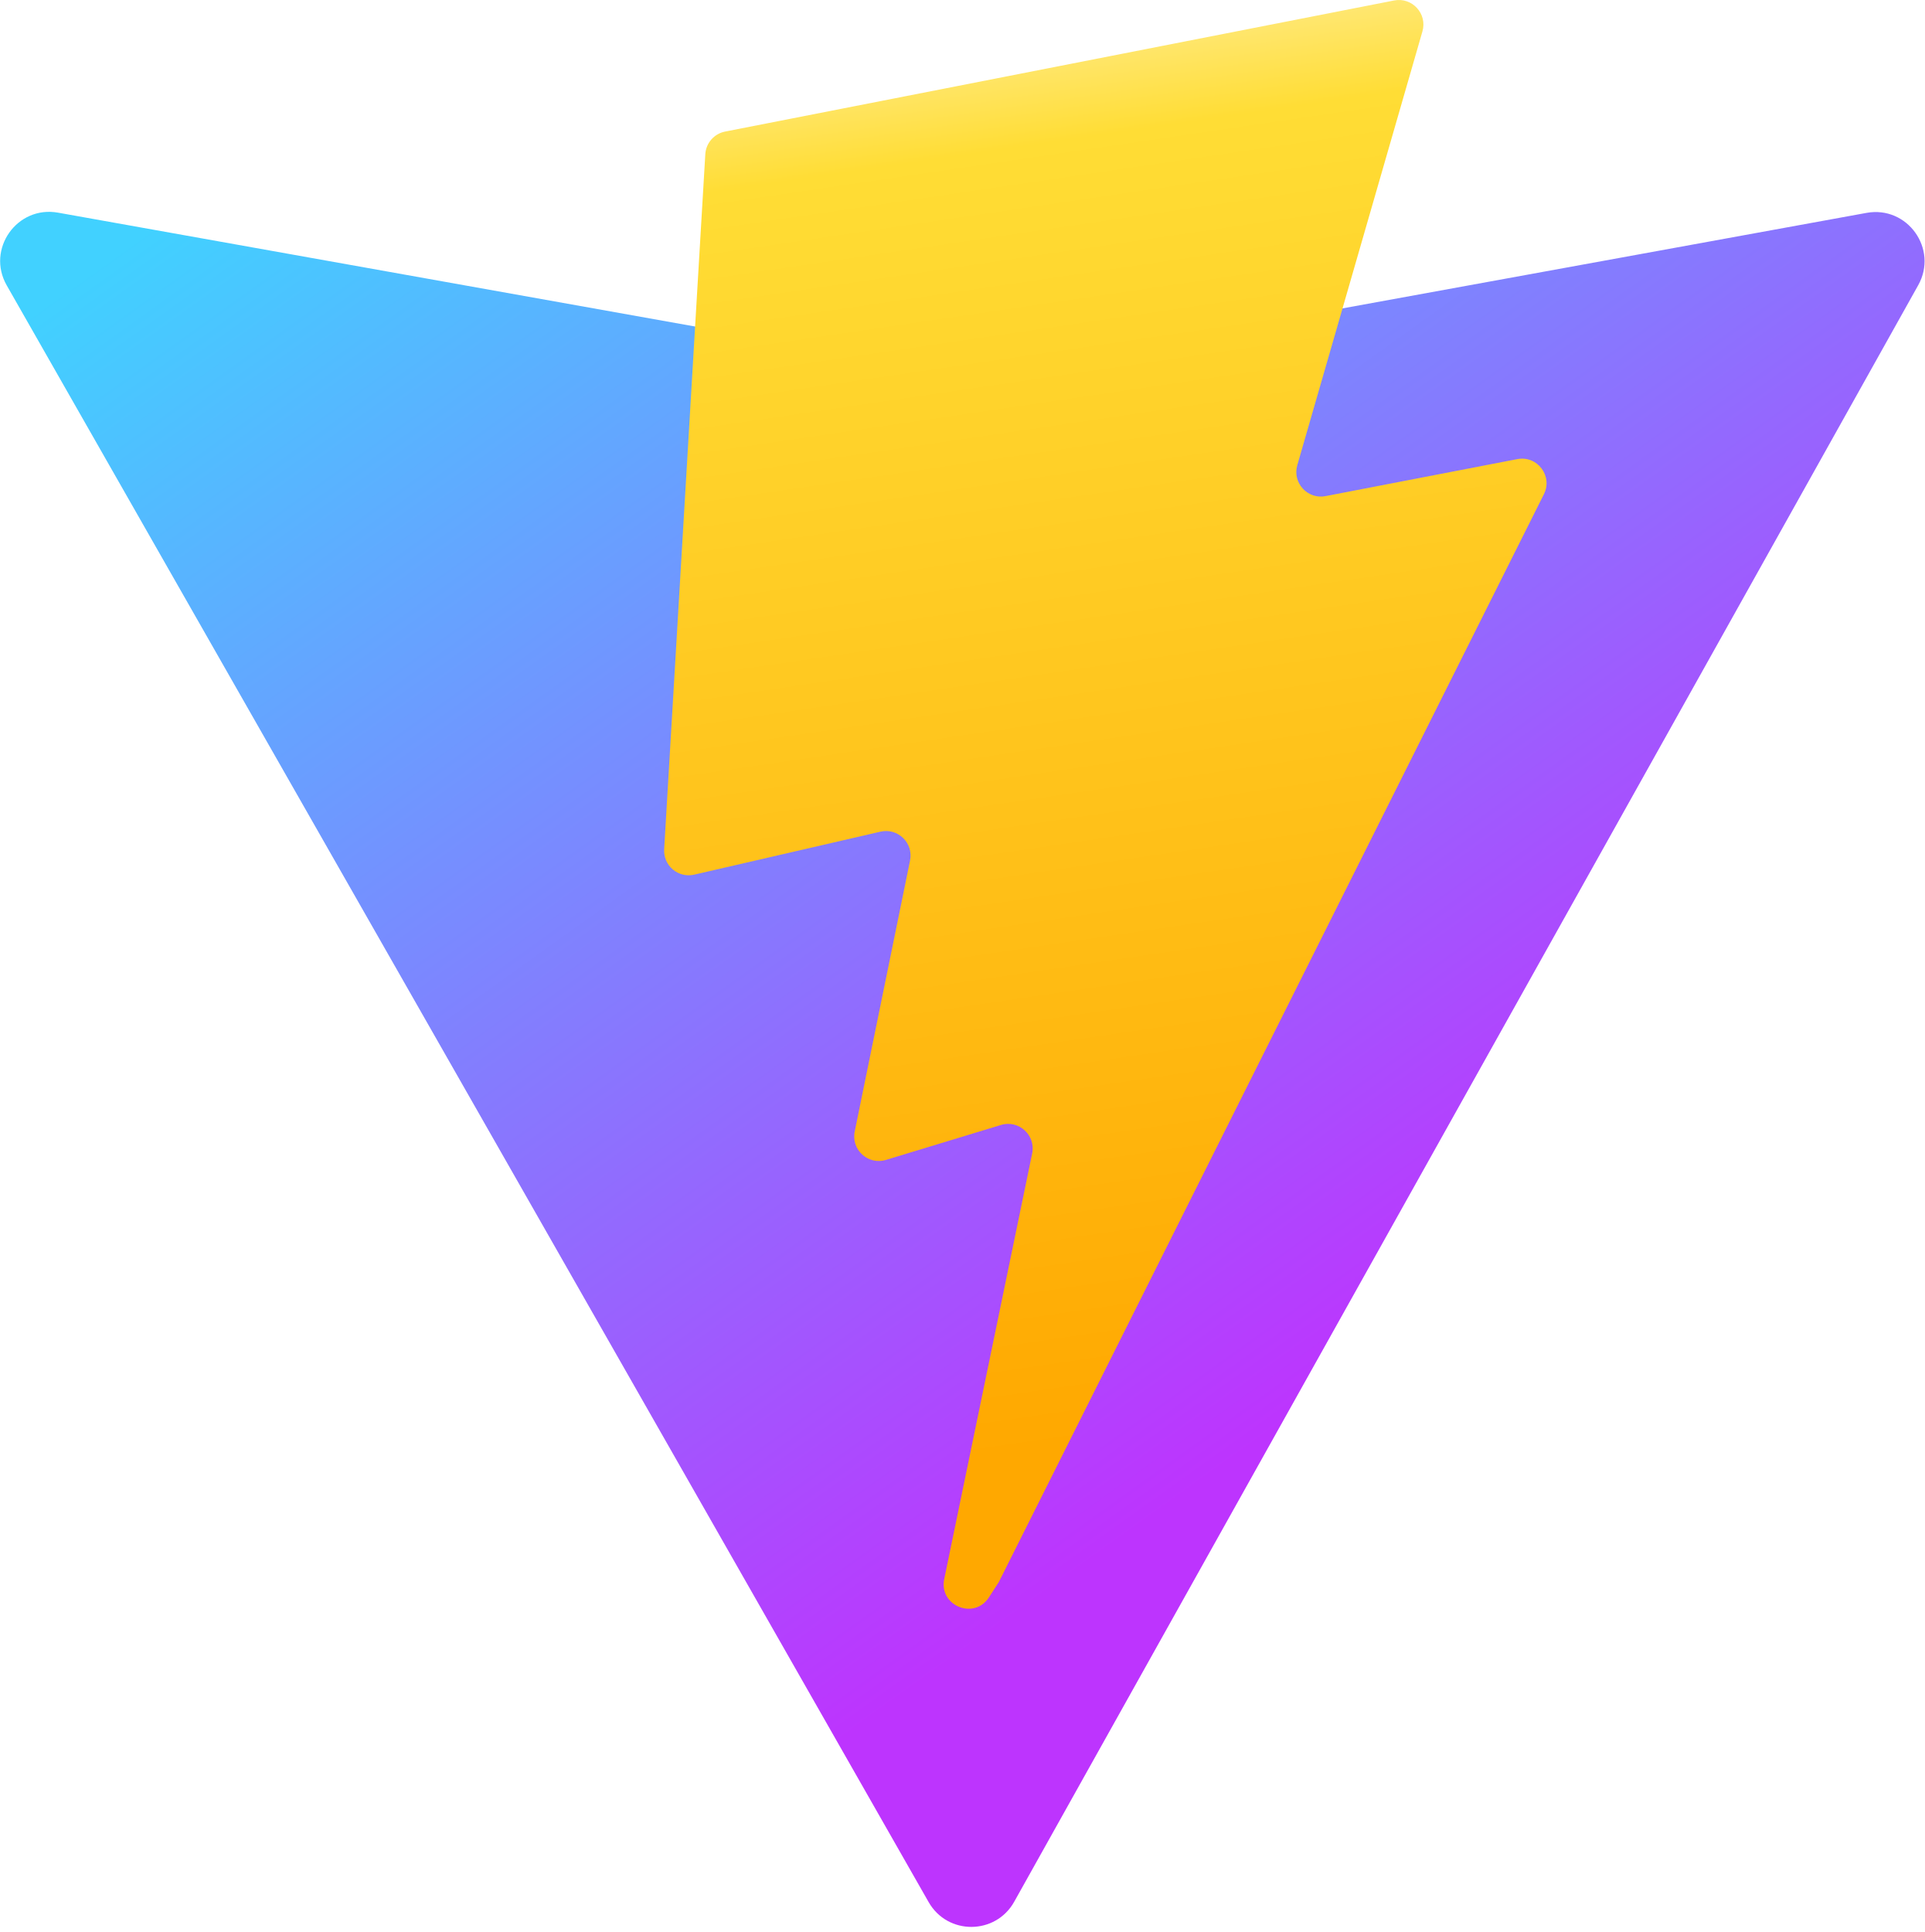
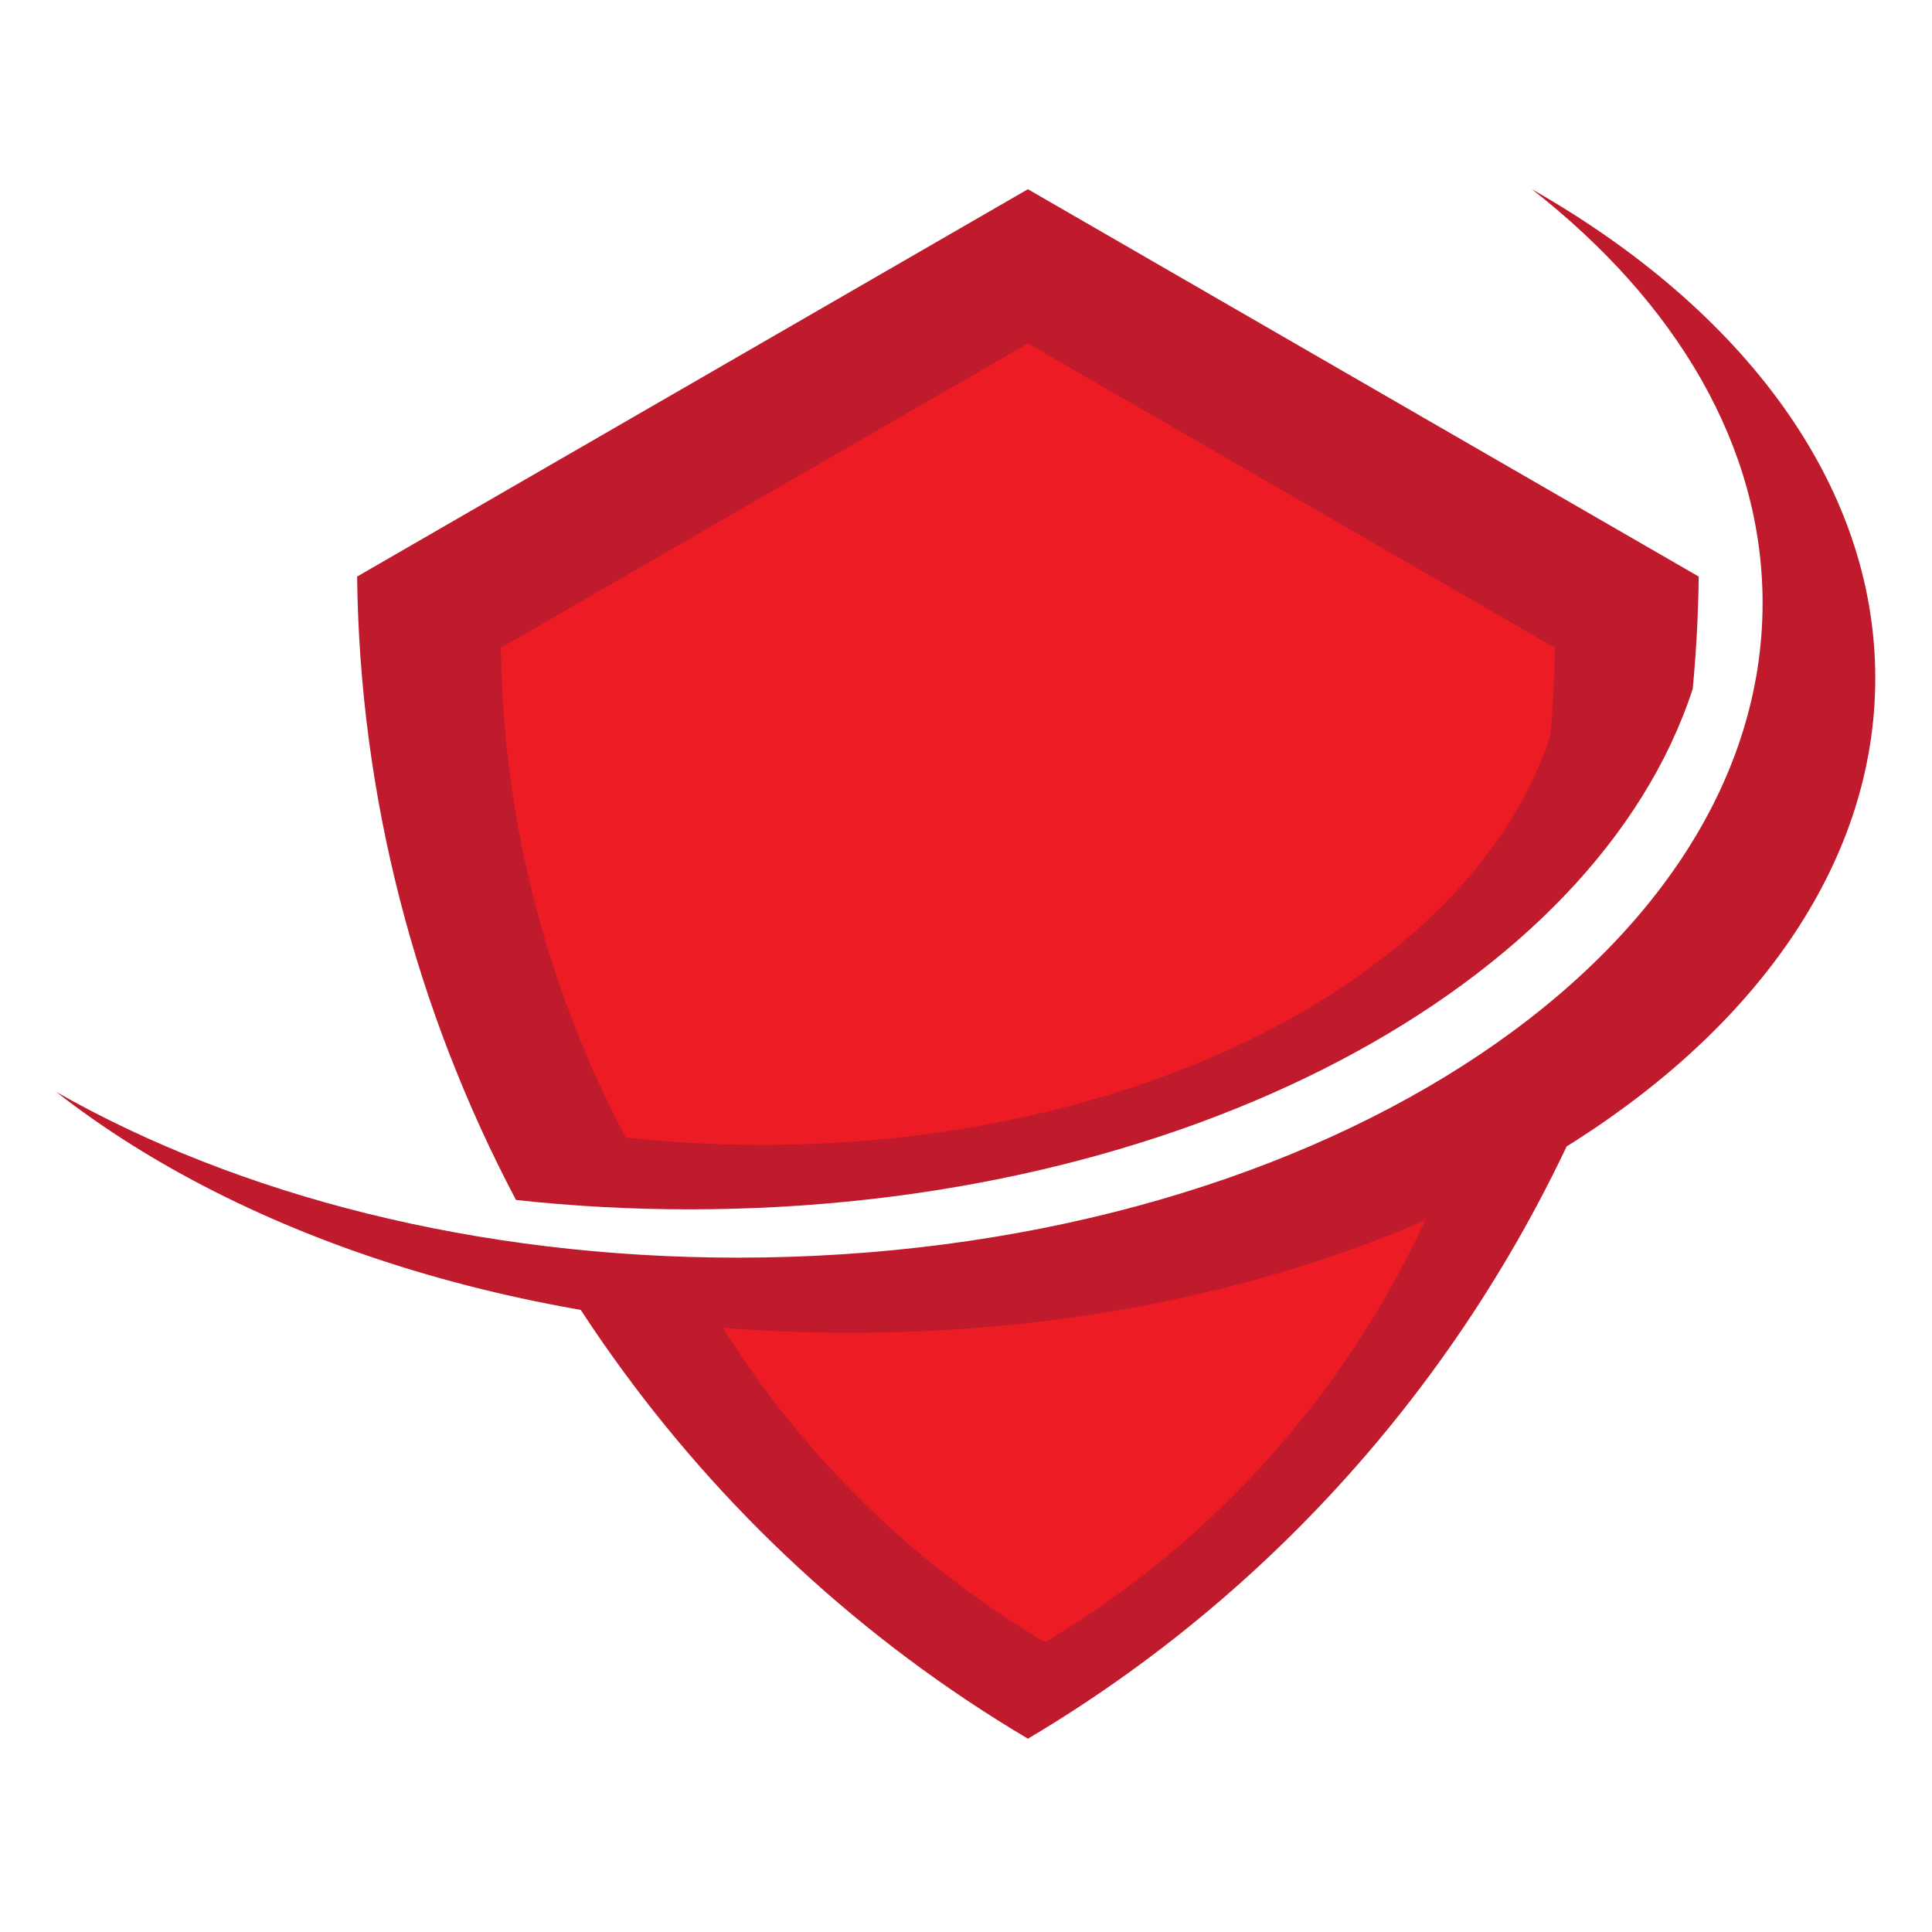
- <svg xmlns="http://www.w3.org/2000/svg" aria-hidden="true" role="img" class="iconify iconify--logos" width="31.88" height="32" preserveAspectRatio="xMidYMid meet" viewBox="0 0 256 257">
+ <svg xmlns="http://www.w3.org/2000/svg" width="500" zoomAndPan="magnify" viewBox="0 0 375 375" height="500" preserveAspectRatio="xMidYMid meet" version="1.0">
  <defs>
-     <linearGradient id="IconifyId1813088fe1fbc01fb466" x1="-.828%" x2="57.636%" y1="7.652%" y2="78.411%">
-       <stop offset="0%" stop-color="#41D1FF" />
-       <stop offset="100%" stop-color="#BD34FE" />
-     </linearGradient>
-     <linearGradient id="IconifyId1813088fe1fbc01fb467" x1="43.376%" x2="50.316%" y1="2.242%" y2="89.03%">
-       <stop offset="0%" stop-color="#FFEA83" />
-       <stop offset="8.333%" stop-color="#FFDD35" />
-       <stop offset="100%" stop-color="#FFA800" />
-     </linearGradient>
+     <clipPath id="31117a76ba">
+       <path d="M 107 199 L 314 199 L 314 337.461 L 107 337.461 Z M 107 199 " clip-rule="nonzero" />
+     </clipPath>
+     <clipPath id="f661d30fbc">
+       <path d="M 10.824 36.711 L 364 36.711 L 364 259 L 10.824 259 Z M 10.824 36.711 " clip-rule="nonzero" />
+     </clipPath>
+     <clipPath id="fdba557da8">
+       <path d="M 69 36.711 L 330 36.711 L 330 235 L 69 235 Z M 69 36.711 " clip-rule="nonzero" />
+     </clipPath>
  </defs>
-   <path fill="url(#IconifyId1813088fe1fbc01fb466)" d="M255.153 37.938L134.897 252.976c-2.483 4.44-8.862 4.466-11.382.048L.875 37.958c-2.746-4.814 1.371-10.646 6.827-9.67l120.385 21.517a6.537 6.537 0 0 0 2.322-.004l117.867-21.483c5.438-.991 9.574 4.796 6.877 9.62Z" />
-   <path fill="url(#IconifyId1813088fe1fbc01fb467)" d="M185.432.063L96.44 17.501a3.268 3.268 0 0 0-2.634 3.014l-5.474 92.456a3.268 3.268 0 0 0 3.997 3.378l24.777-5.718c2.318-.535 4.413 1.507 3.936 3.838l-7.361 36.047c-.495 2.426 1.782 4.5 4.151 3.78l15.304-4.649c2.372-.72 4.652 1.36 4.15 3.788l-11.698 56.621c-.732 3.542 3.979 5.473 5.943 2.437l1.313-2.028l72.516-144.72c1.215-2.423-.88-5.186-3.54-4.672l-25.505 4.922c-2.396.462-4.435-1.77-3.759-4.114l16.646-57.705c.677-2.35-1.37-4.583-3.769-4.113Z" />
+   <g clip-path="url(#31117a76ba)">
+     <path fill="#bf1b2c" d="M 155.703 249.32 C 138.992 249.32 122.77 248.004 107.262 245.523 C 110.883 251.559 114.734 257.453 118.82 263.188 C 139.98 292.887 167.289 318.363 199.516 337.48 C 253.027 305.742 292.984 256.453 313.73 199.438 C 277.379 229.762 220.117 249.32 155.703 249.32 " fill-opacity="1" fill-rule="nonzero" />
+   </g>
+   <path fill="#ed1c24" d="M 172.18 257.102 C 160.496 257.102 149.148 256.18 138.305 254.445 C 140.836 258.668 143.531 262.789 146.391 266.797 C 161.188 287.566 180.285 305.383 202.82 318.75 C 240.238 296.555 268.18 262.09 282.691 222.219 C 257.266 243.426 217.223 257.102 172.18 257.102 " fill-opacity="1" fill-rule="nonzero" />
+   <g clip-path="url(#f661d30fbc)">
+     <path fill="#bf1b2c" d="M 297.336 36.727 C 325.324 58.621 342.117 86.582 342.117 117.047 C 342.117 187.223 253.059 244.109 143.199 244.109 C 92.422 244.109 46.094 231.957 10.941 211.957 C 47.418 240.484 102.918 258.699 165.078 258.699 C 274.938 258.699 363.992 201.812 363.992 131.637 C 363.992 93.898 338.234 60 297.336 36.727 " fill-opacity="1" fill-rule="nonzero" />
+   </g>
+   <g clip-path="url(#fdba557da8)">
+     <path fill="#bf1b2c" d="M 133.824 234.734 C 229.715 234.734 309.754 191.391 328.559 133.703 C 329.242 126.492 329.633 119.223 329.719 111.91 L 281.434 84.035 L 199.516 36.727 L 69.316 111.91 C 69.812 154.711 80.711 196.113 100.156 232.914 C 111.102 234.109 122.348 234.734 133.824 234.734 " fill-opacity="1" fill-rule="nonzero" />
+   </g>
+   <path fill="#ed1c24" d="M 147.906 222.219 C 223.242 222.219 286.125 188.164 300.895 142.852 C 301.43 137.18 301.738 131.469 301.805 125.727 L 263.875 103.824 L 199.516 66.66 L 97.23 125.727 C 97.617 159.352 106.18 191.879 121.457 220.789 C 130.055 221.723 138.891 222.219 147.906 222.219 " fill-opacity="1" fill-rule="nonzero" />
</svg>
